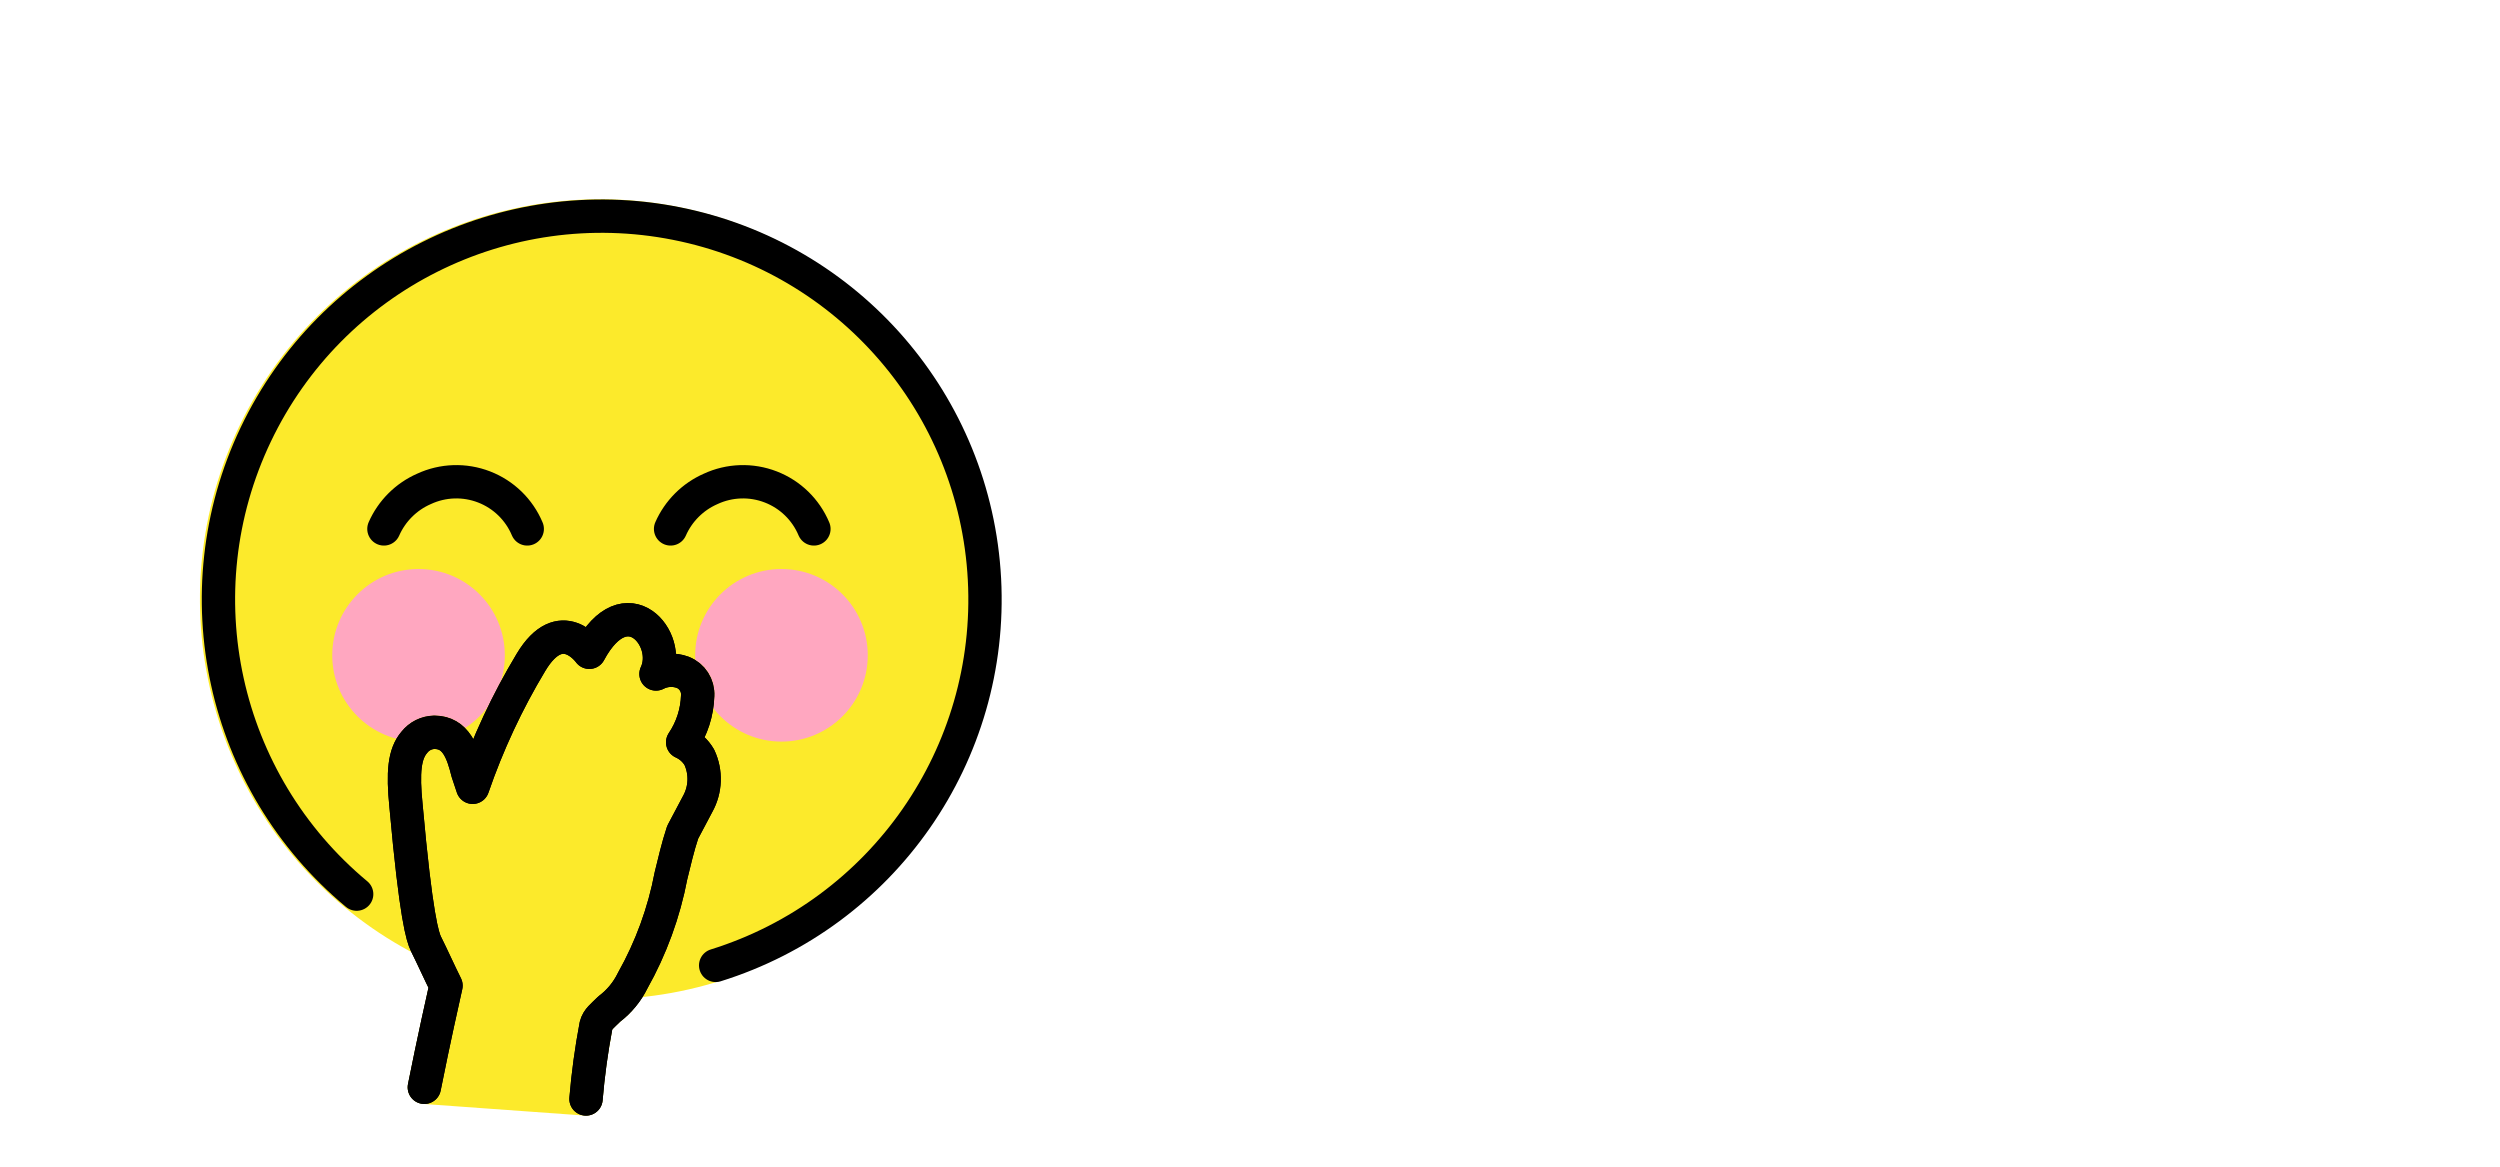
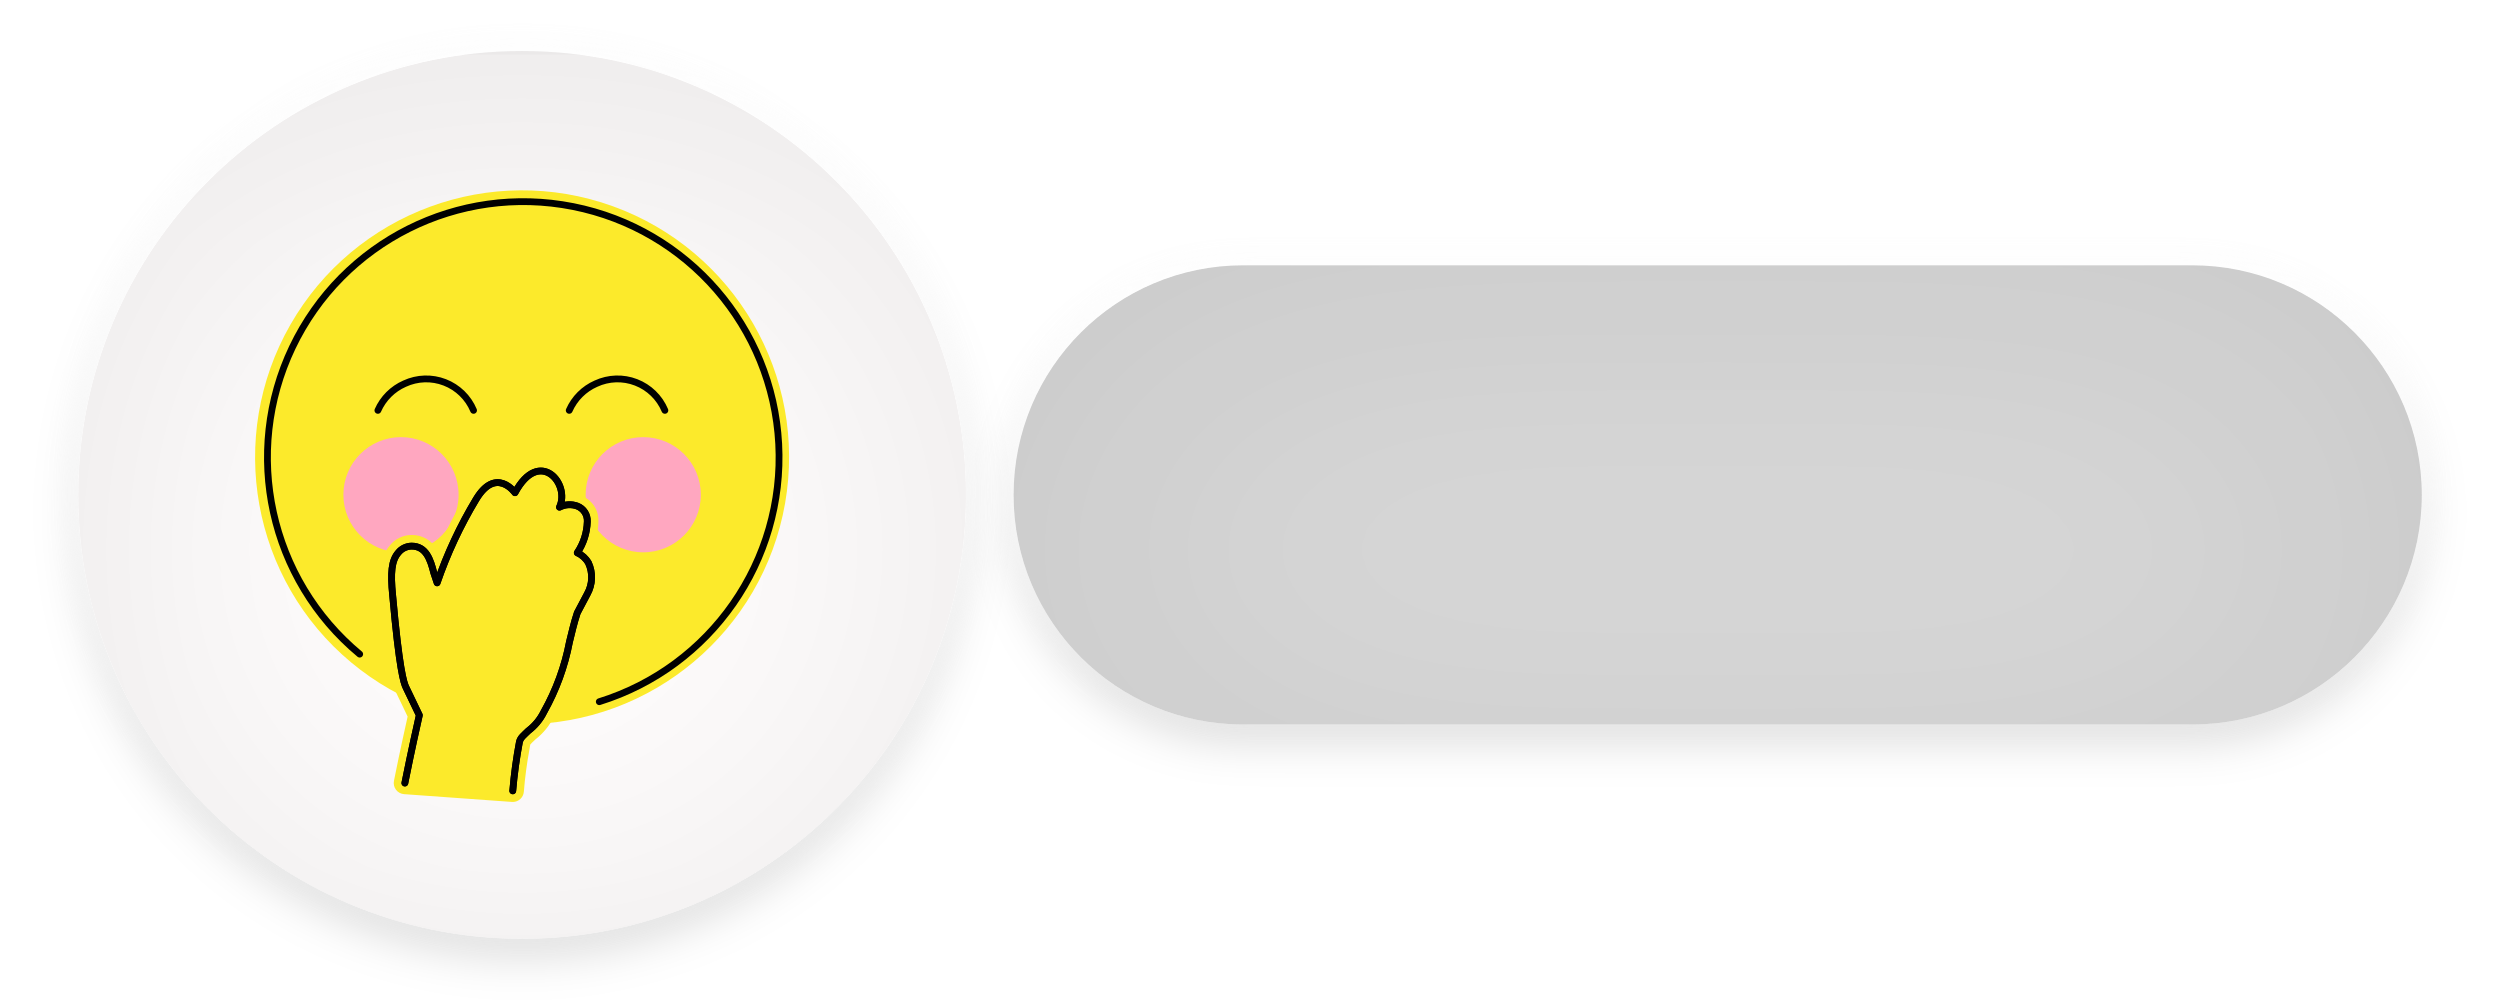
- <svg xmlns="http://www.w3.org/2000/svg" id="emoji" viewBox="0 0 150 70">
-   <rect id="my-rect" fill="#e5f9ff" x="0" y="0" rx="20" ry="20" />
-   <g>
-     <g id="color">
-       <path fill="#fcea2b" d="M36,59.959a24.034,24.034,0,0,1-15.34-5.541h0A24.001,24.001,0,1,1,36,59.959Z" />
-       <circle cx="25.112" cy="39.318" r="5.178" fill="#ffa7c0" />
-       <circle cx="46.888" cy="39.318" r="5.178" fill="#ffa7c0" />
-       <path fill="#fcea2b" d="M35.16,66.938c-.024,0-.048-.001-.072-.003l-9.7-.7a.999.999,0,0,1-.908-1.193c.536-2.68.993-4.723,1.228-5.777-.153-.314-.306-.639-.459-.964-.194-.413-.389-.826-.583-1.216-.208-.416-.642-1.283-1.302-8.657-.203-2.03-.151-3.504.737-4.54A2.51,2.51,0,0,1,26.06,42.938a2.556,2.556,0,0,1,2.339,1.409,39.274,39.274,0,0,1,2.607-5.129A3.434,3.434,0,0,1,33.71,37.231a2.562,2.562,0,0,1,1.443.392c1.242-1.572,2.658-1.674,3.668-1.163A3.391,3.391,0,0,1,40.55,39.217a2.606,2.606,0,0,1,.804.202A2.367,2.367,0,0,1,42.86,41.738a5.881,5.881,0,0,1-.59,2.491,2.634,2.634,0,0,1,.584.763,4.072,4.072,0,0,1-.12,3.732l-.851,1.607c-.215.657-.376,1.317-.532,1.957l-.121.492a21.708,21.708,0,0,1-2.394,6.539A5.849,5.849,0,0,1,37.2,61.312c-.067.066-.133.127-.193.185a2.225,2.225,0,0,0-.276.286l-.07.433a36.559,36.559,0,0,0-.502,3.785,1,1,0,0,1-.998.938Z" />
+ <svg xmlns="http://www.w3.org/2000/svg" xmlns:xlink="http://www.w3.org/1999/xlink" width="200px" height="80px" viewBox="0 0 715 294" version="1.1">
+   <defs>
+     <rect id="path-29hcnhn_zt-1" x="288" y="78" width="414" height="135" rx="67.5" />
+     <filter x="-5.3%" y="-17.8%" width="110.6%" height="137.8%" filterUnits="objectBoundingBox" id="filter-29hcnhn_zt-2">
+       <feOffset dx="0" dy="5" in="SourceAlpha" result="shadowOffsetOuter1" />
+       <feGaussianBlur stdDeviation="6.5" in="shadowOffsetOuter1" result="shadowBlurOuter1" />
+       <feComposite in="shadowBlurOuter1" in2="SourceAlpha" operator="out" result="shadowBlurOuter1" />
+       <feColorMatrix values="0 0 0 0 0.86   0 0 0 0 0.86   0 0 0 0 0.86  0 0 0 1 0" type="matrix" in="shadowBlurOuter1" result="shadowMatrixOuter1" />
+       <feOffset dx="0" dy="-5" in="SourceAlpha" result="shadowOffsetOuter2" />
+       <feGaussianBlur stdDeviation="5" in="shadowOffsetOuter2" result="shadowBlurOuter2" />
+       <feComposite in="shadowBlurOuter2" in2="SourceAlpha" operator="out" result="shadowBlurOuter2" />
+       <feColorMatrix values="0 0 0 0 1   0 0 0 0 1   0 0 0 0 1  0 0 0 1 0" type="matrix" in="shadowBlurOuter2" result="shadowMatrixOuter2" />
+       <feMerge>
+         <feMergeNode in="shadowMatrixOuter1" />
+         <feMergeNode in="shadowMatrixOuter2" />
+       </feMerge>
+     </filter>
+     <filter x="-19.2%" y="-60.4%" width="138.4%" height="223.0%" filterUnits="objectBoundingBox" id="filter-29hcnhn_zt-3">
+       <feGaussianBlur stdDeviation="58.5" in="SourceAlpha" result="shadowBlurInner1" />
+       <feOffset dx="0" dy="16" in="shadowBlurInner1" result="shadowOffsetInner1" />
+       <feComposite in="shadowOffsetInner1" in2="SourceAlpha" operator="arithmetic" k2="-1" k3="1" result="shadowInnerInner1" />
+       <feColorMatrix values="0 0 0 0 0   0 0 0 0 0   0 0 0 0 0  0 0 0 0.078 0" type="matrix" in="shadowInnerInner1" />
+     </filter>
+     <circle id="path-29hcnhn_zt-4" cx="143.5" cy="145.5" r="130.5" />
+     <filter x="-8.4%" y="-9.2%" width="116.9%" height="119.5%" filterUnits="objectBoundingBox" id="filter-29hcnhn_zt-5">
+       <feOffset dx="0" dy="5" in="SourceAlpha" result="shadowOffsetOuter1" />
+       <feGaussianBlur stdDeviation="6.5" in="shadowOffsetOuter1" result="shadowBlurOuter1" />
+       <feColorMatrix values="0 0 0 0 0.86   0 0 0 0 0.86   0 0 0 0 0.86  0 0 0 1 0" type="matrix" in="shadowBlurOuter1" result="shadowMatrixOuter1" />
+       <feOffset dx="0" dy="-5" in="SourceAlpha" result="shadowOffsetOuter2" />
+       <feGaussianBlur stdDeviation="5" in="shadowOffsetOuter2" result="shadowBlurOuter2" />
+       <feColorMatrix values="0 0 0 0 1   0 0 0 0 1   0 0 0 0 1  0 0 0 1 0" type="matrix" in="shadowBlurOuter2" result="shadowMatrixOuter2" />
+       <feMerge>
+         <feMergeNode in="shadowMatrixOuter1" />
+         <feMergeNode in="shadowMatrixOuter2" />
+       </feMerge>
+     </filter>
+     <filter x="-30.5%" y="-31.2%" width="160.9%" height="163.6%" filterUnits="objectBoundingBox" id="filter-29hcnhn_zt-6">
+       <feGaussianBlur stdDeviation="58.5" in="SourceAlpha" result="shadowBlurInner1" />
+       <feOffset dx="0" dy="16" in="shadowBlurInner1" result="shadowOffsetInner1" />
+       <feComposite in="shadowOffsetInner1" in2="SourceAlpha" operator="arithmetic" k2="-1" k3="1" result="shadowInnerInner1" />
+       <feColorMatrix values="0 0 0 0 0   0 0 0 0 0   0 0 0 0 0  0 0 0 0.078 0" type="matrix" in="shadowInnerInner1" />
+     </filter>
+   </defs>
+   <g id="Page-1" stroke="none" stroke-width="1" fill="none" fill-rule="evenodd">
+     <g id="Rectangle-Copy-2">
+       <use fill="black" fill-opacity="1" filter="url(#filter-29hcnhn_zt-2)" xlink:href="#path-29hcnhn_zt-1" />
+       <use fill-opacity="0.15" fill="#000000" fill-rule="evenodd" xlink:href="#path-29hcnhn_zt-1" />
+       <use fill="black" fill-opacity="1" filter="url(#filter-29hcnhn_zt-3)" xlink:href="#path-29hcnhn_zt-1" />
    </g>
-     <g id="skin">
-       <path fill="none" stroke="#000" stroke-linecap="round" stroke-linejoin="round" stroke-width="2" d="M25.46,65.238c.6-3,1.1-5.2,1.3-6.1-.4-.8-.8-1.7-1.2-2.5-.2-.4-.6-1.6-1.2-8.3-.2-2-.1-3.1.5-3.8a1.563,1.563,0,0,1,1.2-.6c1.3,0,1.7,1.2,2,2.4l.1.3.2.6a39.478,39.478,0,0,1,3.5-7.5c1.8-3,3.5-.6,3.5-.6,2.2-4.1,5-.8,4,1.3a1.981,1.981,0,0,1,1.6-.1,1.416,1.416,0,0,1,.9,1.4,5.285,5.285,0,0,1-.9,2.8,2.189,2.189,0,0,1,1,.9,3.078,3.078,0,0,1-.1,2.8l-.9,1.7c-.3.9-.5,1.8-.7,2.6a20.784,20.784,0,0,1-2.3,6.3,4.744,4.744,0,0,1-1.4,1.7c-.4.4-.7.6-.8,1a42.776,42.776,0,0,0-.6,4.4" />
+     <g id="Oval-Copy-2">
+       <use fill="black" fill-opacity="1" filter="url(#filter-29hcnhn_zt-5)" xlink:href="#path-29hcnhn_zt-4" />
+       <use fill="#FFFDFD" fill-rule="evenodd" xlink:href="#path-29hcnhn_zt-4" />
+       <use fill="black" fill-opacity="1" filter="url(#filter-29hcnhn_zt-6)" xlink:href="#path-29hcnhn_zt-4" />
    </g>
-     <g id="line">
-       <path fill="none" stroke="#000" stroke-linecap="round" stroke-linejoin="round" stroke-width="2" d="M21.4,53.648A22.996,22.996,0,1,1,42.939,57.924" />
-       <path fill="none" stroke="#000" stroke-linecap="round" stroke-miterlimit="10" stroke-width="2" d="M31.635,31.735a4.615,4.615,0,0,0-6.2-2.4,4.685,4.685,0,0,0-2.4,2.4" />
-       <path fill="none" stroke="#000" stroke-linecap="round" stroke-miterlimit="10" stroke-width="2" d="M48.835,31.735a4.615,4.615,0,0,0-6.2-2.4,4.685,4.685,0,0,0-2.4,2.4" />
-       <path fill="none" stroke="#000" stroke-linecap="round" stroke-linejoin="round" stroke-width="2" d="M25.46,65.238c.6-3,1.1-5.2,1.3-6.1-.4-.8-.8-1.7-1.2-2.5-.2-.4-.6-1.6-1.2-8.3-.2-2-.1-3.1.5-3.8a1.563,1.563,0,0,1,1.2-.6c1.3,0,1.7,1.2,2,2.4l.1.3.2.6a39.478,39.478,0,0,1,3.5-7.5c1.8-3,3.5-.6,3.5-.6,2.2-4.1,5-.8,4,1.3a1.981,1.981,0,0,1,1.6-.1,1.416,1.416,0,0,1,.9,1.4,5.285,5.285,0,0,1-.9,2.8,2.189,2.189,0,0,1,1,.9,3.078,3.078,0,0,1-.1,2.8l-.9,1.7c-.3.9-.5,1.8-.7,2.6a20.784,20.784,0,0,1-2.3,6.3,4.744,4.744,0,0,1-1.4,1.7c-.4.4-.7.6-.8,1a42.776,42.776,0,0,0-.6,4.4" />
+     <g>
+       <g id="Group" transform="translate(64.9964, 55.9532)">
+         <g id="color" transform="translate(0, 0)" fill-rule="nonzero">
+           <path d="M78.502,156.999 C60.179,156.991 42.433,150.581 28.334,138.877 L28.334,138.877 C-0.992,114.51 -8.566,72.593 10.378,39.504 C29.322,6.415 69.305,-8.274 105.165,4.679 C141.025,17.632 162.391,54.481 155.817,92.039 C149.243,129.596 116.631,156.997 78.502,156.999 L78.502,156.999 Z" id="Path" fill="#FCEA2B" />
+           <circle id="Oval" fill="#FFA7C0" cx="42.893" cy="89.496" r="16.935" />
+           <circle id="Oval" fill="#FFA7C0" cx="114.112" cy="89.496" r="16.935" />
+           <path d="M75.755,179.825 C75.678,179.825 75.599,179.821 75.519,179.815 L43.796,177.526 C42.859,177.458 41.997,176.992 41.429,176.245 C40.861,175.498 40.641,174.543 40.825,173.623 C42.579,164.858 44.074,158.178 44.843,154.729 C44.342,153.703 43.843,152.64 43.342,151.576 C42.707,150.225 42.071,148.874 41.435,147.6 C40.755,146.239 39.337,143.403 37.178,119.287 C36.514,112.648 36.683,107.827 39.589,104.439 C41.141,102.484 43.498,101.341 45.994,101.334 C49.22,101.265 52.197,103.059 53.644,105.943 C56.071,100.151 58.92,94.544 62.168,89.169 C63.785,85.611 67.135,83.149 71.013,82.67 C72.679,82.617 74.323,83.063 75.734,83.95 C79.796,78.808 84.427,78.476 87.73,80.146 C91.028,81.993 93.159,85.392 93.383,89.166 C94.289,89.244 95.176,89.468 96.011,89.827 C99.112,91.033 101.096,94.085 100.938,97.409 C100.901,100.233 100.242,103.015 99.008,105.556 C99.792,106.263 100.44,107.109 100.918,108.051 C102.771,111.943 102.624,116.492 100.526,120.257 L97.744,125.514 C97.041,127.664 96.514,129.822 96.003,131.915 L95.607,133.524 C94.166,141.028 91.522,148.249 87.779,154.91 C86.502,157.453 84.673,159.678 82.427,161.425 C82.207,161.642 81.993,161.84 81.794,162.029 C81.466,162.313 81.164,162.626 80.891,162.964 L80.662,164.379 C79.899,168.474 79.351,172.606 79.02,176.759 C78.912,178.482 77.483,179.825 75.756,179.825 L75.755,179.825 Z" id="Path" fill="#FCEA2B" />
+         </g>
+         <g id="skin" transform="translate(40.1284, 82.5151)" stroke="#000000" stroke-linecap="round" stroke-linejoin="round" stroke-width="2">
+           <path d="M3.904,91.75 C5.866,81.939 7.501,74.744 8.155,71.8 C6.847,69.184 5.539,66.241 4.231,63.624 C3.577,62.316 2.268,58.392 0.306,36.48 C-0.348,29.939 -0.021,26.341 1.941,24.052 C2.888,22.841 4.329,22.12 5.866,22.09 C10.117,22.09 11.426,26.014 12.407,29.939 L12.734,30.92 L13.388,32.882 C16.333,24.328 20.17,16.106 24.834,8.354 C30.721,-1.457 36.281,6.392 36.281,6.392 C43.476,-7.017 52.633,3.775 49.363,10.643 C50.983,9.802 52.883,9.683 54.595,10.316 C56.465,11.044 57.653,12.892 57.539,14.895 C57.444,18.164 56.423,21.34 54.595,24.052 C55.968,24.665 57.112,25.695 57.866,26.995 C59.233,29.923 59.111,33.33 57.539,36.153 L54.595,41.712 C53.614,44.656 52.96,47.599 52.306,50.215 C50.931,57.445 48.39,64.404 44.784,70.819 C43.715,73.006 42.147,74.911 40.206,76.379 C38.897,77.687 37.916,78.341 37.589,79.649 C36.686,84.409 36.031,89.212 35.627,94.039" id="Path" />
+         </g>
+         <g id="line" transform="translate(3.6309, 3.3253)" stroke="#000000" stroke-linecap="round" stroke-width="2">
+           <path d="M27.123,133.037 C0.674,111.041 -7.48,73.902 7.324,42.85 C22.127,11.797 56.113,-5.253 89.855,1.446 C123.597,8.144 148.493,36.883 150.312,71.235 C152.132,105.588 130.411,136.795 97.565,147.021" id="Path" stroke-linejoin="round" />
+           <path d="M60.597,61.372 C59.01,57.59 55.953,54.616 52.128,53.136 C48.303,51.655 44.04,51.795 40.321,53.523 C36.815,55.066 34.015,57.866 32.472,61.372" id="Path" />
+           <path d="M116.849,61.372 C115.262,57.59 112.204,54.616 108.379,53.136 C104.555,51.655 100.292,51.795 96.572,53.523 C93.067,55.066 90.266,57.866 88.723,61.372" id="Path" />
+           <path d="M40.401,170.94 C42.363,161.129 43.999,153.934 44.653,150.99 C43.345,148.374 42.036,145.43 40.728,142.814 C40.074,141.506 38.766,137.581 36.804,115.669 C36.15,109.129 36.477,105.531 38.439,103.242 C39.385,102.031 40.827,101.31 42.363,101.279 C46.615,101.279 47.923,105.204 48.904,109.129 L49.231,110.11 L49.885,112.072 C52.831,103.517 56.668,95.296 61.332,87.544 C67.219,77.732 72.778,85.581 72.778,85.581 C79.973,72.173 89.131,82.965 85.86,89.833 C87.481,88.992 89.381,88.873 91.093,89.506 C92.962,90.233 94.151,92.082 94.036,94.084 C93.941,97.354 92.921,100.529 91.093,103.242 C92.465,103.855 93.609,104.885 94.363,106.185 C95.731,109.113 95.609,112.519 94.036,115.342 L91.093,120.902 C90.112,123.846 89.458,126.789 88.804,129.405 C87.428,136.635 84.888,143.594 81.282,150.009 C80.213,152.196 78.644,154.1 76.703,155.569 C75.395,156.877 74.414,157.531 74.087,158.839 C73.184,163.599 72.529,168.402 72.124,173.229" id="Path" stroke-linejoin="round" />
+         </g>
+       </g>
+       <animateTransform id="animate" attributeName="transform" attributeType="XML" type="rotate" from="0 143.5 145.5" to="360 143.5 145.5" dur="2s" repeatCount="indefinite" />
    </g>
-     <animateTransform id="animate" attributeName="transform" attributeType="XML" type="rotate" from="0 36 36" to="360 36 36" dur="2s" repeatCount="indefinite" />
  </g>
-   <text id="my-text" />
</svg>
